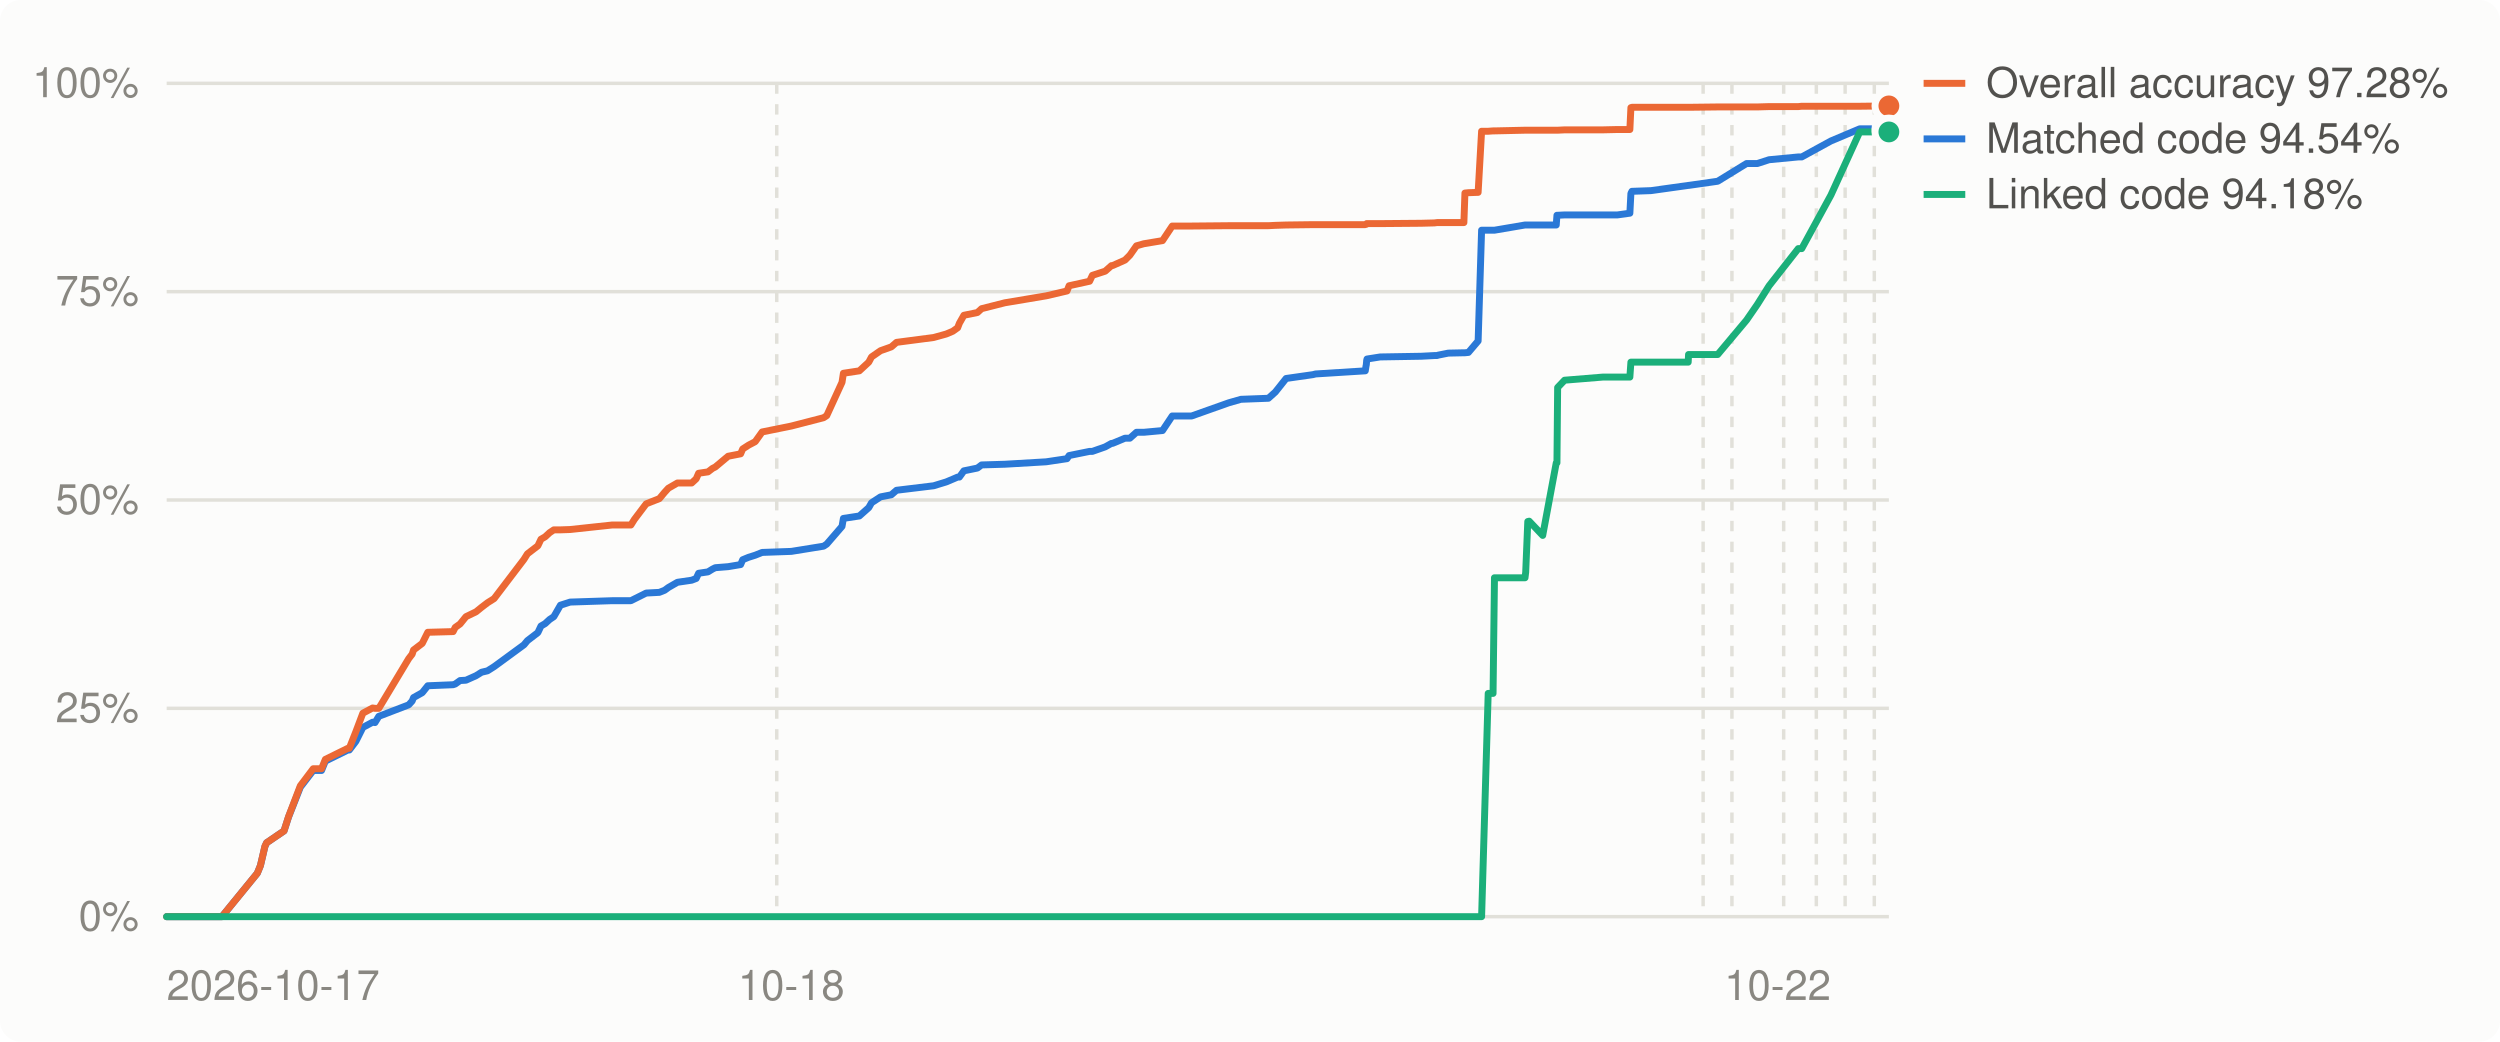
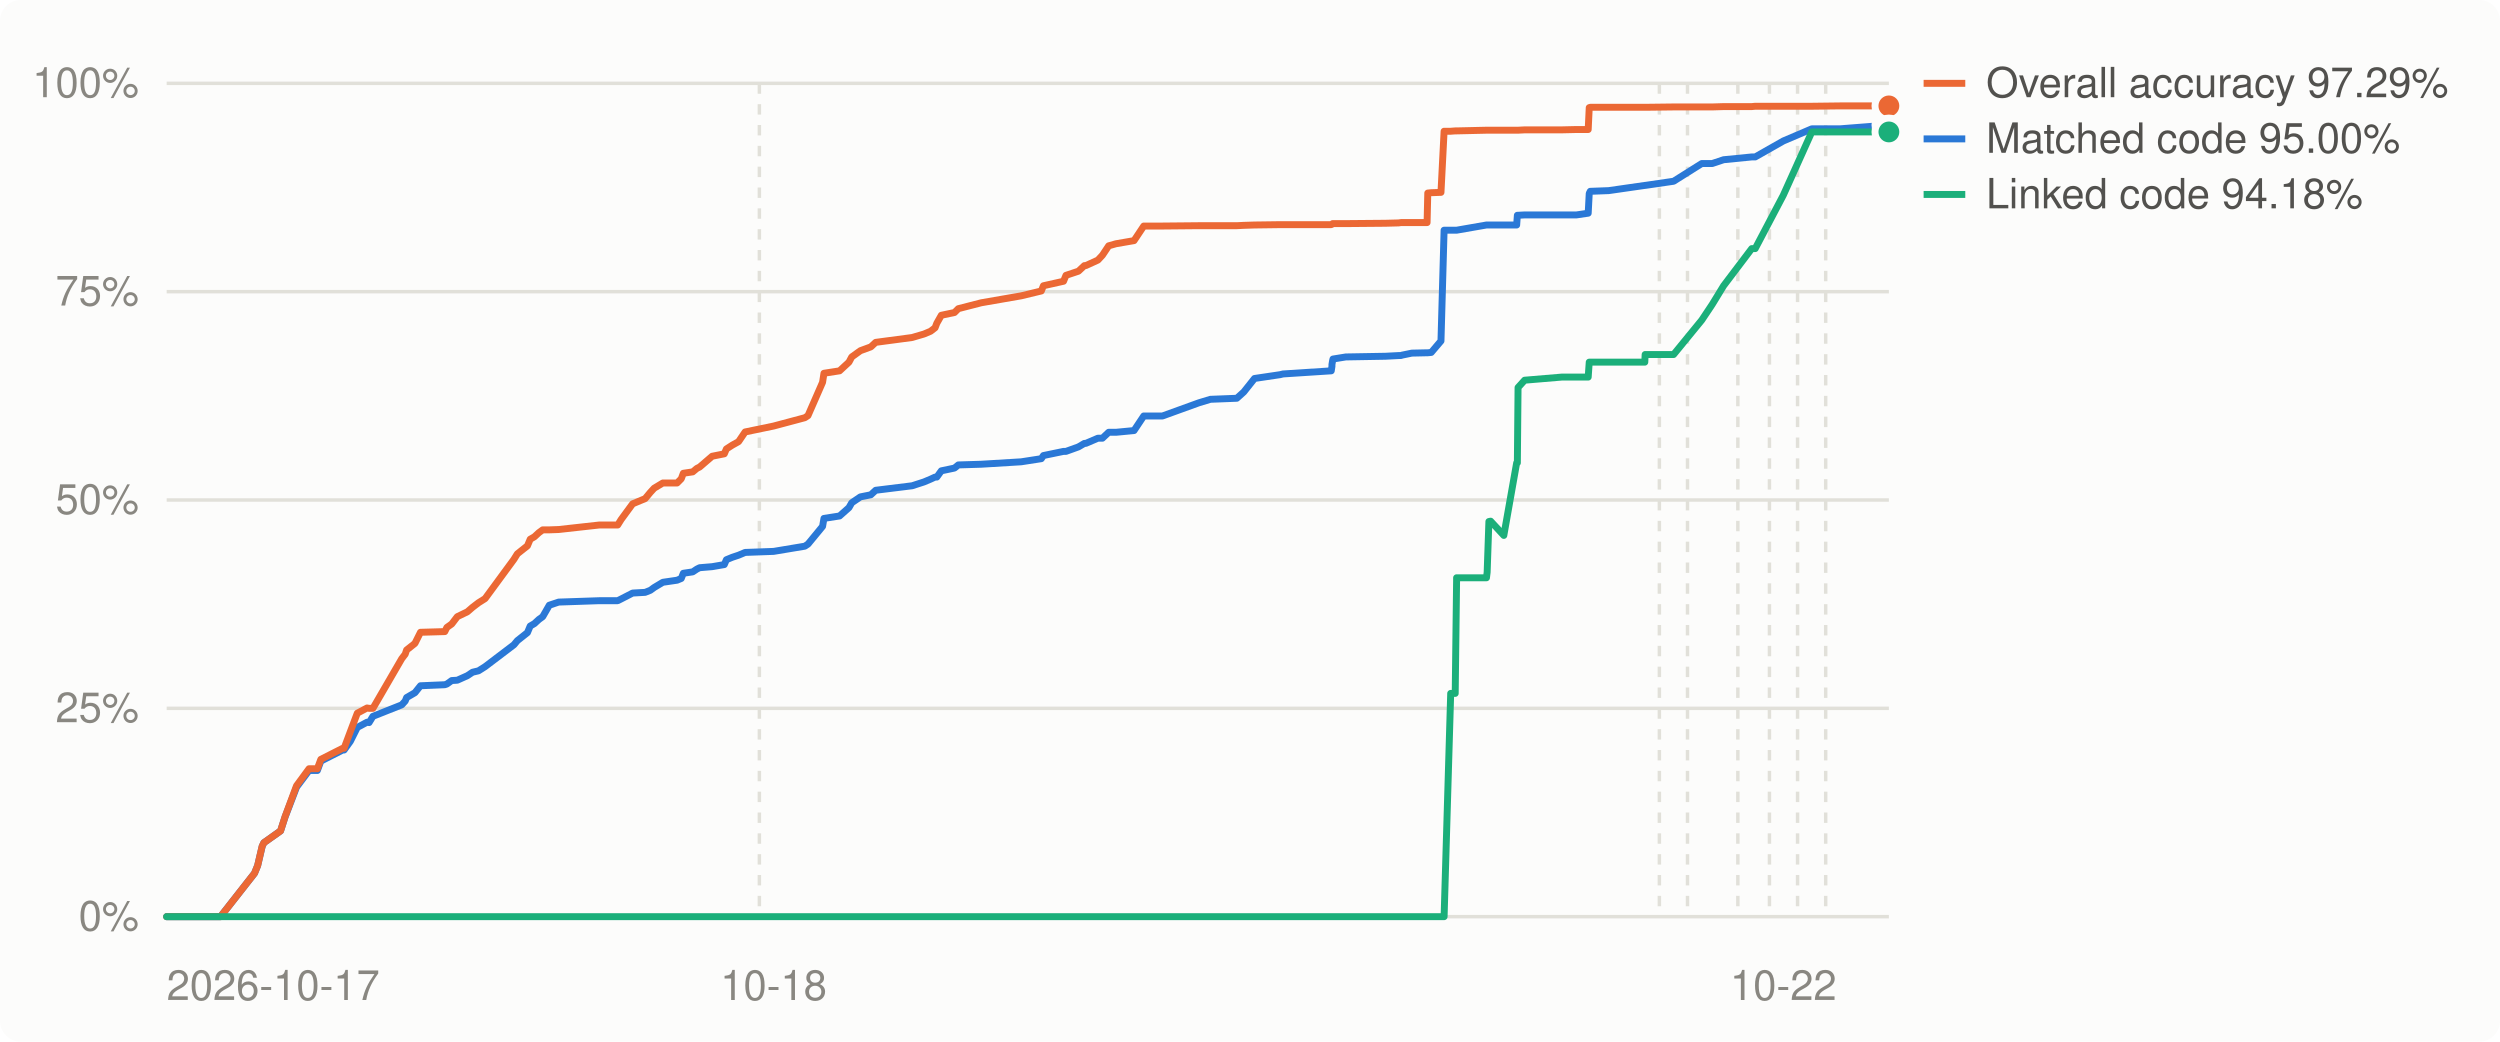
<svg xmlns="http://www.w3.org/2000/svg" viewBox="0 0 720 300" width="720" height="300" role="img" aria-label="Decompilation progress over time">
  <style>
.bg{fill:#fcfcfb}.grid{stroke:#e1e0d9}.muted{fill:#898781}.lbl{fill:#52514e}.ln0{stroke:#2a78d6}.dot0{fill:#2a78d6;stroke:#fcfcfb}.ln1{stroke:#eb6834}.dot1{fill:#eb6834;stroke:#fcfcfb}.ln2{stroke:#1baf7a}.dot2{fill:#1baf7a;stroke:#fcfcfb}
@media (prefers-color-scheme: dark){.bg{fill:#1a1a19}.grid{stroke:#2c2c2a}.muted{fill:#898781}.lbl{fill:#c3c2b7}.ln0{stroke:#3987e5}.dot0{fill:#3987e5;stroke:#1a1a19}.ln1{stroke:#d95926}.dot1{fill:#d95926;stroke:#1a1a19}.ln2{stroke:#199e70}.dot2{fill:#199e70;stroke:#1a1a19}}
text{font:12px -apple-system,BlinkMacSystemFont,'Segoe UI',Helvetica,Arial,sans-serif}
</style>
  <rect class="bg" width="720" height="300" rx="6" />
  <line x1="48" x2="544" y1="264.0" y2="264.0" class="grid" stroke-width="1" />
  <text x="40" y="268.0" class="muted" text-anchor="end">0%</text>
  <line x1="48" x2="544" y1="204.0" y2="204.0" class="grid" stroke-width="1" />
  <text x="40" y="208.0" class="muted" text-anchor="end">25%</text>
  <line x1="48" x2="544" y1="144.0" y2="144.0" class="grid" stroke-width="1" />
  <text x="40" y="148.0" class="muted" text-anchor="end">50%</text>
  <line x1="48" x2="544" y1="84.0" y2="84.0" class="grid" stroke-width="1" />
  <text x="40" y="88.0" class="muted" text-anchor="end">75%</text>
  <line x1="48" x2="544" y1="24.0" y2="24.0" class="grid" stroke-width="1" />
  <text x="40" y="28.0" class="muted" text-anchor="end">100%</text>
-   <line x1="223.7" x2="223.7" y1="24" y2="264" class="grid" stroke-width="1" stroke-dasharray="3 3" />
-   <line x1="490.5" x2="490.5" y1="24" y2="264" class="grid" stroke-width="1" stroke-dasharray="3 3" />
-   <line x1="498.8" x2="498.8" y1="24" y2="264" class="grid" stroke-width="1" stroke-dasharray="3 3" />
-   <line x1="513.7" x2="513.7" y1="24" y2="264" class="grid" stroke-width="1" stroke-dasharray="3 3" />
-   <line x1="523.1" x2="523.1" y1="24" y2="264" class="grid" stroke-width="1" stroke-dasharray="3 3" />
-   <line x1="531.4" x2="531.4" y1="24" y2="264" class="grid" stroke-width="1" stroke-dasharray="3 3" />
-   <line x1="539.8" x2="539.8" y1="24" y2="264" class="grid" stroke-width="1" stroke-dasharray="3 3" />
+   <line x1="218.7" x2="218.7" y1="24" y2="264" class="grid" stroke-width="1" stroke-dasharray="3 3" />
+   <line x1="477.9" x2="477.9" y1="24" y2="264" class="grid" stroke-width="1" stroke-dasharray="3 3" />
+   <line x1="486.0" x2="486.0" y1="24" y2="264" class="grid" stroke-width="1" stroke-dasharray="3 3" />
+   <line x1="500.5" x2="500.5" y1="24" y2="264" class="grid" stroke-width="1" stroke-dasharray="3 3" />
+   <line x1="509.6" x2="509.6" y1="24" y2="264" class="grid" stroke-width="1" stroke-dasharray="3 3" />
+   <line x1="517.7" x2="517.7" y1="24" y2="264" class="grid" stroke-width="1" stroke-dasharray="3 3" />
+   <line x1="525.8" x2="525.8" y1="24" y2="264" class="grid" stroke-width="1" stroke-dasharray="3 3" />
  <text class="muted" x="48.0" y="288" text-anchor="start">2026-10-17</text>
-   <text class="muted" x="227.9" y="288" text-anchor="middle">10-18</text>
-   <text class="muted" x="527.3" y="288" text-anchor="end">10-22</text>
-   <polyline points="48.0,264.0 63.9,264.0 74.1,251.5 75.0,249.3 76.3,243.8 76.8,242.7 81.8,239.3 83.1,235.3 86.5,226.7 90.2,221.9 92.6,221.9 93.7,219.2 100.2,216.0 100.6,216.0 102.5,213.5 104.5,209.5 107.3,208.0 108.0,208.1 109.1,206.3 117.7,203.0 118.7,201.9 119.1,200.9 121.6,199.5 123.2,197.5 130.5,197.2 131.1,197.0 132.5,196.0 134.2,195.9 137.1,194.6 138.7,193.6 140.4,193.2 142.3,192.0 150.9,185.7 151.9,184.5 154.9,182.2 155.8,180.3 157.0,179.6 158.3,178.4 159.5,177.6 161.4,174.3 164.2,173.4 176.3,173.0 181.7,173.0 182.7,172.5 186.1,170.8 189.9,170.6 191.4,170.0 192.5,169.2 195.1,167.7 199.2,167.1 200.5,166.6 201.2,165.1 203.9,164.7 205.2,163.9 206.0,163.5 209.7,163.2 213.3,162.6 213.9,161.2 215.6,160.5 217.5,159.9 219.5,159.1 227.9,158.8 237.2,157.3 238.1,156.7 242.5,151.6 242.9,149.3 247.5,148.6 250.2,146.2 251.0,144.8 253.6,143.1 256.7,142.5 258.2,141.2 268.9,139.9 272.5,138.8 274.4,138.0 275.8,137.4 276.3,137.4 277.6,135.6 281.5,134.8 282.7,133.9 289.4,133.7 301.3,133.0 307.3,132.1 307.9,131.2 313.8,130.0 314.6,130.0 318.3,128.7 320.1,127.7 320.4,127.7 324.0,126.2 325.4,126.2 327.3,124.5 329.4,124.5 334.8,124.0 337.6,119.8 343.2,119.8 353.9,116.0 357.4,115.0 365.3,114.7 367.3,112.9 370.4,109.0 378.1,107.9 378.9,107.7 393.2,106.8 393.4,105.5 393.5,105.0 393.6,103.8 393.7,103.4 397.5,102.8 409.3,102.6 413.1,102.4 413.9,102.4 414.1,102.3 417.1,101.7 421.6,101.6 421.9,101.6 422.9,101.5 425.7,98.2 426.7,66.3 428.6,66.3 430.0,66.3 430.4,66.3 430.4,66.3 439.2,64.8 439.4,64.8 440.0,64.8 440.4,64.8 444.3,64.8 448.2,64.8 448.4,62.0 448.6,62.0 450.6,61.9 461.6,61.9 465.8,61.9 469.4,61.4 469.7,55.7 470.0,55.1 475.5,54.9 486.2,53.4 486.3,53.4 494.7,52.2 503.0,47.1 506.1,47.1 509.5,46.0 517.9,45.2 518.9,45.2 527.3,40.6 535.6,37.1 544.0,37.1" fill="none" class="ln0" stroke-width="2" stroke-linejoin="round" stroke-linecap="round" />
-   <polyline points="48.0,264.0 63.9,264.0 74.1,251.5 75.0,249.3 76.3,243.7 76.8,242.7 81.8,239.3 83.1,235.2 86.5,226.3 90.2,221.4 92.6,221.4 93.7,218.7 100.2,215.5 100.6,215.5 102.5,210.7 104.5,205.4 107.3,203.9 108.0,204.0 109.1,204.0 117.7,189.7 118.7,188.4 119.1,187.2 121.6,185.3 123.2,182.1 130.5,181.9 131.1,180.7 132.5,179.7 134.2,177.6 137.1,176.2 138.7,174.9 140.4,173.6 142.3,172.4 150.9,161.1 151.9,159.5 154.9,157.2 155.8,155.3 157.0,154.6 158.3,153.4 159.5,152.6 161.4,152.6 164.2,152.5 176.3,151.2 181.7,151.2 182.7,149.6 186.1,145.1 189.9,143.6 191.4,141.8 192.5,140.6 195.1,139.1 199.2,139.1 200.5,137.9 201.2,136.3 203.9,135.9 205.2,134.9 206.0,134.5 209.7,131.4 213.3,130.7 213.9,129.3 215.6,128.2 217.5,127.2 219.5,124.4 227.9,122.7 237.2,120.3 238.1,119.7 242.5,110.1 242.9,107.5 247.5,106.8 250.2,104.3 251.0,102.8 253.6,101.0 256.7,99.9 258.2,98.6 268.9,97.2 272.5,96.2 274.4,95.4 275.8,94.4 276.3,93.1 277.6,90.8 281.5,90.0 282.7,88.9 289.4,87.2 301.3,85.2 307.3,83.8 307.9,82.3 313.8,81.0 314.6,79.3 318.3,78.1 320.1,76.5 320.4,76.5 324.0,74.9 325.4,73.5 327.3,70.8 329.4,70.2 334.8,69.3 337.6,65.1 343.2,65.1 353.9,65.0 357.4,65.0 365.3,65.0 367.3,64.9 370.4,64.8 378.1,64.7 378.9,64.7 393.2,64.7 393.4,64.6 393.5,64.6 393.6,64.4 393.7,64.4 397.5,64.4 409.3,64.3 413.1,64.2 413.9,64.1 414.1,64.1 417.1,64.1 421.6,64.1 421.9,55.6 422.9,55.5 425.7,55.4 426.7,37.8 428.6,37.8 430.0,37.7 430.4,37.7 430.4,37.7 439.2,37.5 439.4,37.5 440.0,37.5 440.4,37.5 444.3,37.5 448.2,37.5 448.4,37.5 448.6,37.5 450.6,37.4 461.6,37.4 465.8,37.3 469.4,37.3 469.7,31.0 470.0,30.9 475.5,30.9 486.2,30.9 486.3,30.9 494.7,30.8 503.0,30.8 506.1,30.8 509.5,30.7 517.9,30.7 518.9,30.6 527.3,30.6 535.6,30.6 544.0,30.5" fill="none" class="ln1" stroke-width="2" stroke-linejoin="round" stroke-linecap="round" />
-   <polyline points="48.0,264.0 63.9,264.0 74.1,264.0 75.0,264.0 76.3,264.0 76.8,264.0 81.8,264.0 83.1,264.0 86.5,264.0 90.2,264.0 92.6,264.0 93.7,264.0 100.2,264.0 100.6,264.0 102.5,264.0 104.5,264.0 107.3,264.0 108.0,264.0 109.1,264.0 117.7,264.0 118.7,264.0 119.1,264.0 121.6,264.0 123.2,264.0 130.5,264.0 131.1,264.0 132.5,264.0 134.2,264.0 137.1,264.0 138.7,264.0 140.4,264.0 142.3,264.0 150.9,264.0 151.9,264.0 154.9,264.0 155.8,264.0 157.0,264.0 158.3,264.0 159.5,264.0 161.4,264.0 164.2,264.0 176.3,264.0 181.7,264.0 182.7,264.0 186.1,264.0 189.9,264.0 191.4,264.0 192.5,264.0 195.1,264.0 199.2,264.0 200.5,264.0 201.2,264.0 203.9,264.0 205.2,264.0 206.0,264.0 209.7,264.0 213.3,264.0 213.9,264.0 215.6,264.0 217.5,264.0 219.5,264.0 227.9,264.0 237.2,264.0 238.1,264.0 242.5,264.0 242.9,264.0 247.5,264.0 250.2,264.0 251.0,264.0 253.6,264.0 256.7,264.0 258.2,264.0 268.9,264.0 272.5,264.0 274.4,264.0 275.8,264.0 276.3,264.0 277.6,264.0 281.5,264.0 282.7,264.0 289.4,264.0 301.3,264.0 307.3,264.0 307.9,264.0 313.8,264.0 314.6,264.0 318.3,264.0 320.1,264.0 320.4,264.0 324.0,264.0 325.4,264.0 327.3,264.0 329.4,264.0 334.8,264.0 337.6,264.0 343.2,264.0 353.9,264.0 357.4,264.0 365.3,264.0 367.3,264.0 370.4,264.0 378.1,264.0 378.9,264.0 393.2,264.0 393.4,264.0 393.5,264.0 393.6,264.0 393.7,264.0 397.5,264.0 409.3,264.0 413.1,264.0 413.9,264.0 414.1,264.0 417.1,264.0 421.6,264.0 421.9,264.0 422.9,264.0 425.7,264.0 426.7,264.0 428.6,199.7 430.0,199.7 430.4,167.1 430.4,166.4 439.2,166.4 439.4,164.8 440.0,150.2 440.4,150.1 444.3,154.2 448.2,133.3 448.4,133.3 448.6,111.6 450.6,109.5 461.6,108.6 465.8,108.6 469.4,108.6 469.7,104.3 470.0,104.3 475.5,104.3 486.2,104.3 486.3,102.1 494.7,102.1 503.0,92.2 506.1,87.7 509.5,82.3 517.9,71.6 518.9,71.6 527.3,56.2 535.6,38.0 544.0,38.0" fill="none" class="ln2" stroke-width="2" stroke-linejoin="round" stroke-linecap="round" />
-   <circle cx="544.0" cy="37.1" r="4" class="dot0" stroke-width="2" />
+   <text class="muted" x="222.8" y="288" text-anchor="middle">10-18</text>
+   <text class="muted" x="513.6" y="288" text-anchor="middle">10-22</text>
+   <polyline points="48.0,264.0 63.5,264.0 73.3,251.5 74.2,249.3 75.5,243.8 76.0,242.7 80.8,239.3 82.1,235.3 85.4,226.7 89.0,221.9 91.4,221.9 92.4,219.2 98.7,216.0 99.1,216.0 100.9,213.5 102.9,209.5 105.7,208.0 106.3,208.1 107.4,206.3 115.7,203.0 116.7,201.9 117.1,200.9 119.5,199.5 121.1,197.5 128.1,197.2 128.7,197.0 130.1,196.0 131.7,195.9 134.6,194.6 136.1,193.6 137.8,193.2 139.7,192.0 148.0,185.7 149.0,184.5 151.9,182.2 152.7,180.3 153.9,179.6 155.2,178.4 156.3,177.6 158.2,174.3 160.9,173.4 172.6,173.0 177.9,173.0 178.9,172.5 182.2,170.8 185.8,170.6 187.3,170.0 188.4,169.2 190.9,167.7 195.0,167.1 196.2,166.6 196.8,165.1 199.5,164.7 200.7,163.9 201.5,163.5 205.1,163.2 208.6,162.6 209.2,161.2 210.9,160.5 212.7,159.9 214.6,159.1 222.8,158.8 231.8,157.3 232.7,156.7 236.9,151.6 237.3,149.3 241.8,148.6 244.5,146.2 245.3,144.8 247.8,143.1 250.8,142.5 252.2,141.2 262.7,139.9 266.1,138.8 268.0,138.0 269.3,137.4 269.8,137.4 271.1,135.6 274.9,134.8 276.0,133.9 282.6,133.7 294.1,133.0 299.9,132.1 300.5,131.2 306.3,130.0 307.0,130.0 310.6,128.7 312.3,127.7 312.7,127.7 316.2,126.2 317.5,126.2 319.3,124.5 321.4,124.5 326.6,124.0 329.4,119.8 334.8,119.8 345.3,116.0 348.6,115.0 356.2,114.7 358.2,112.9 361.3,109.0 368.7,107.9 369.5,107.7 383.4,106.8 383.6,105.5 383.6,105.0 383.8,103.8 383.9,103.4 387.6,102.8 399.0,102.6 402.8,102.4 403.5,102.4 403.7,102.3 406.6,101.7 411.0,101.6 411.2,101.6 412.2,101.5 415.0,98.2 415.9,66.3 417.8,66.3 419.1,66.3 419.5,66.3 419.5,66.3 428.1,64.8 428.3,64.8 428.8,64.8 429.3,64.8 433.1,64.8 436.8,64.8 437.0,62.0 437.2,62.0 439.1,61.9 449.8,61.9 454.0,61.9 457.4,61.4 457.7,55.7 458.0,55.1 463.3,54.9 473.7,53.4 473.8,53.4 482.0,52.2 490.1,47.1 493.1,47.1 496.4,46.0 504.5,45.2 505.5,45.2 513.6,40.6 521.8,37.1 529.9,37.1 544.0,36.0" fill="none" class="ln0" stroke-width="2" stroke-linejoin="round" stroke-linecap="round" />
+   <polyline points="48.0,264.0 63.5,264.0 73.3,251.5 74.2,249.3 75.5,243.7 76.0,242.7 80.8,239.3 82.1,235.2 85.4,226.3 89.0,221.4 91.4,221.4 92.4,218.7 98.7,215.5 99.1,215.5 100.9,210.7 102.9,205.4 105.7,203.9 106.3,204.0 107.4,204.0 115.7,189.7 116.7,188.4 117.1,187.2 119.5,185.3 121.1,182.1 128.1,181.9 128.7,180.7 130.1,179.7 131.7,177.6 134.6,176.2 136.1,174.9 137.8,173.6 139.7,172.4 148.0,161.1 149.0,159.5 151.9,157.2 152.7,155.3 153.9,154.6 155.2,153.4 156.3,152.6 158.2,152.6 160.9,152.5 172.6,151.2 177.9,151.2 178.9,149.6 182.2,145.1 185.8,143.6 187.3,141.8 188.4,140.6 190.9,139.1 195.0,139.1 196.2,137.9 196.8,136.3 199.5,135.9 200.7,134.9 201.5,134.5 205.1,131.4 208.6,130.7 209.2,129.3 210.9,128.2 212.7,127.2 214.6,124.4 222.8,122.7 231.8,120.3 232.7,119.7 236.9,110.1 237.3,107.5 241.8,106.8 244.5,104.3 245.3,102.8 247.8,101.0 250.8,99.9 252.2,98.6 262.7,97.2 266.1,96.2 268.0,95.4 269.3,94.4 269.8,93.1 271.1,90.8 274.9,90.0 276.0,88.9 282.6,87.2 294.1,85.2 299.9,83.8 300.5,82.3 306.3,81.0 307.0,79.3 310.6,78.1 312.3,76.5 312.7,76.5 316.2,74.9 317.5,73.5 319.3,70.8 321.4,70.2 326.6,69.3 329.4,65.1 334.8,65.1 345.3,65.0 348.6,65.0 356.2,65.0 358.2,64.9 361.3,64.8 368.7,64.7 369.5,64.7 383.4,64.7 383.6,64.6 383.6,64.6 383.8,64.4 383.9,64.4 387.6,64.4 399.0,64.3 402.8,64.2 403.5,64.1 403.7,64.1 406.6,64.1 411.0,64.1 411.2,55.6 412.2,55.5 415.0,55.4 415.9,37.8 417.8,37.8 419.1,37.7 419.5,37.7 419.5,37.7 428.1,37.5 428.3,37.5 428.8,37.5 429.3,37.5 433.1,37.5 436.8,37.5 437.0,37.5 437.2,37.5 439.1,37.4 449.8,37.4 454.0,37.3 457.4,37.3 457.7,31.0 458.0,30.9 463.3,30.9 473.7,30.9 473.8,30.9 482.0,30.8 490.1,30.8 493.1,30.8 496.4,30.7 504.5,30.7 505.5,30.6 513.6,30.6 521.8,30.6 529.9,30.5 544.0,30.5" fill="none" class="ln1" stroke-width="2" stroke-linejoin="round" stroke-linecap="round" />
+   <polyline points="48.0,264.0 63.5,264.0 73.3,264.0 74.2,264.0 75.5,264.0 76.0,264.0 80.8,264.0 82.1,264.0 85.4,264.0 89.0,264.0 91.4,264.0 92.4,264.0 98.7,264.0 99.1,264.0 100.9,264.0 102.9,264.0 105.7,264.0 106.3,264.0 107.4,264.0 115.7,264.0 116.7,264.0 117.1,264.0 119.5,264.0 121.1,264.0 128.1,264.0 128.7,264.0 130.1,264.0 131.7,264.0 134.6,264.0 136.1,264.0 137.8,264.0 139.7,264.0 148.0,264.0 149.0,264.0 151.9,264.0 152.7,264.0 153.9,264.0 155.2,264.0 156.3,264.0 158.2,264.0 160.9,264.0 172.6,264.0 177.9,264.0 178.9,264.0 182.2,264.0 185.8,264.0 187.3,264.0 188.4,264.0 190.9,264.0 195.0,264.0 196.2,264.0 196.8,264.0 199.5,264.0 200.7,264.0 201.5,264.0 205.1,264.0 208.6,264.0 209.2,264.0 210.9,264.0 212.7,264.0 214.6,264.0 222.8,264.0 231.8,264.0 232.7,264.0 236.9,264.0 237.3,264.0 241.8,264.0 244.5,264.0 245.3,264.0 247.8,264.0 250.8,264.0 252.2,264.0 262.7,264.0 266.1,264.0 268.0,264.0 269.3,264.0 269.8,264.0 271.1,264.0 274.9,264.0 276.0,264.0 282.6,264.0 294.1,264.0 299.9,264.0 300.5,264.0 306.3,264.0 307.0,264.0 310.6,264.0 312.3,264.0 312.7,264.0 316.2,264.0 317.5,264.0 319.3,264.0 321.4,264.0 326.6,264.0 329.4,264.0 334.8,264.0 345.3,264.0 348.6,264.0 356.2,264.0 358.2,264.0 361.3,264.0 368.7,264.0 369.5,264.0 383.4,264.0 383.6,264.0 383.6,264.0 383.8,264.0 383.9,264.0 387.6,264.0 399.0,264.0 402.8,264.0 403.5,264.0 403.7,264.0 406.6,264.0 411.0,264.0 411.2,264.0 412.2,264.0 415.0,264.0 415.9,264.0 417.8,199.7 419.1,199.7 419.5,167.1 419.5,166.4 428.1,166.4 428.3,164.8 428.8,150.2 429.3,150.1 433.1,154.2 436.8,133.3 437.0,133.3 437.2,111.6 439.1,109.5 449.8,108.6 454.0,108.6 457.4,108.6 457.7,104.3 458.0,104.3 463.3,104.3 473.7,104.3 473.8,102.1 482.0,102.1 490.1,92.2 493.1,87.7 496.4,82.3 504.5,71.6 505.5,71.6 513.6,56.2 521.8,38.0 529.9,38.0 544.0,38.0" fill="none" class="ln2" stroke-width="2" stroke-linejoin="round" stroke-linecap="round" />
+   <circle cx="544.0" cy="36.0" r="4" class="dot0" stroke-width="2" />
  <circle cx="544.0" cy="30.5" r="4" class="dot1" stroke-width="2" />
  <circle cx="544.0" cy="38.0" r="4" class="dot2" stroke-width="2" />
  <line x1="554" x2="566" y1="56.0" y2="56.0" class="ln2" stroke-width="2" />
  <text class="lbl" x="572" y="60.0">Linked code 94.18%</text>
  <line x1="554" x2="566" y1="40.0" y2="40.0" class="ln0" stroke-width="2" />
-   <text class="lbl" x="572" y="44.0">Matched code 94.54%</text>
+   <text class="lbl" x="572" y="44.0">Matched code 95.00%</text>
  <line x1="554" x2="566" y1="24.0" y2="24.0" class="ln1" stroke-width="2" />
-   <text class="lbl" x="572" y="28.0">Overall accuracy 97.28%</text>
+   <text class="lbl" x="572" y="28.0">Overall accuracy 97.29%</text>
</svg>
